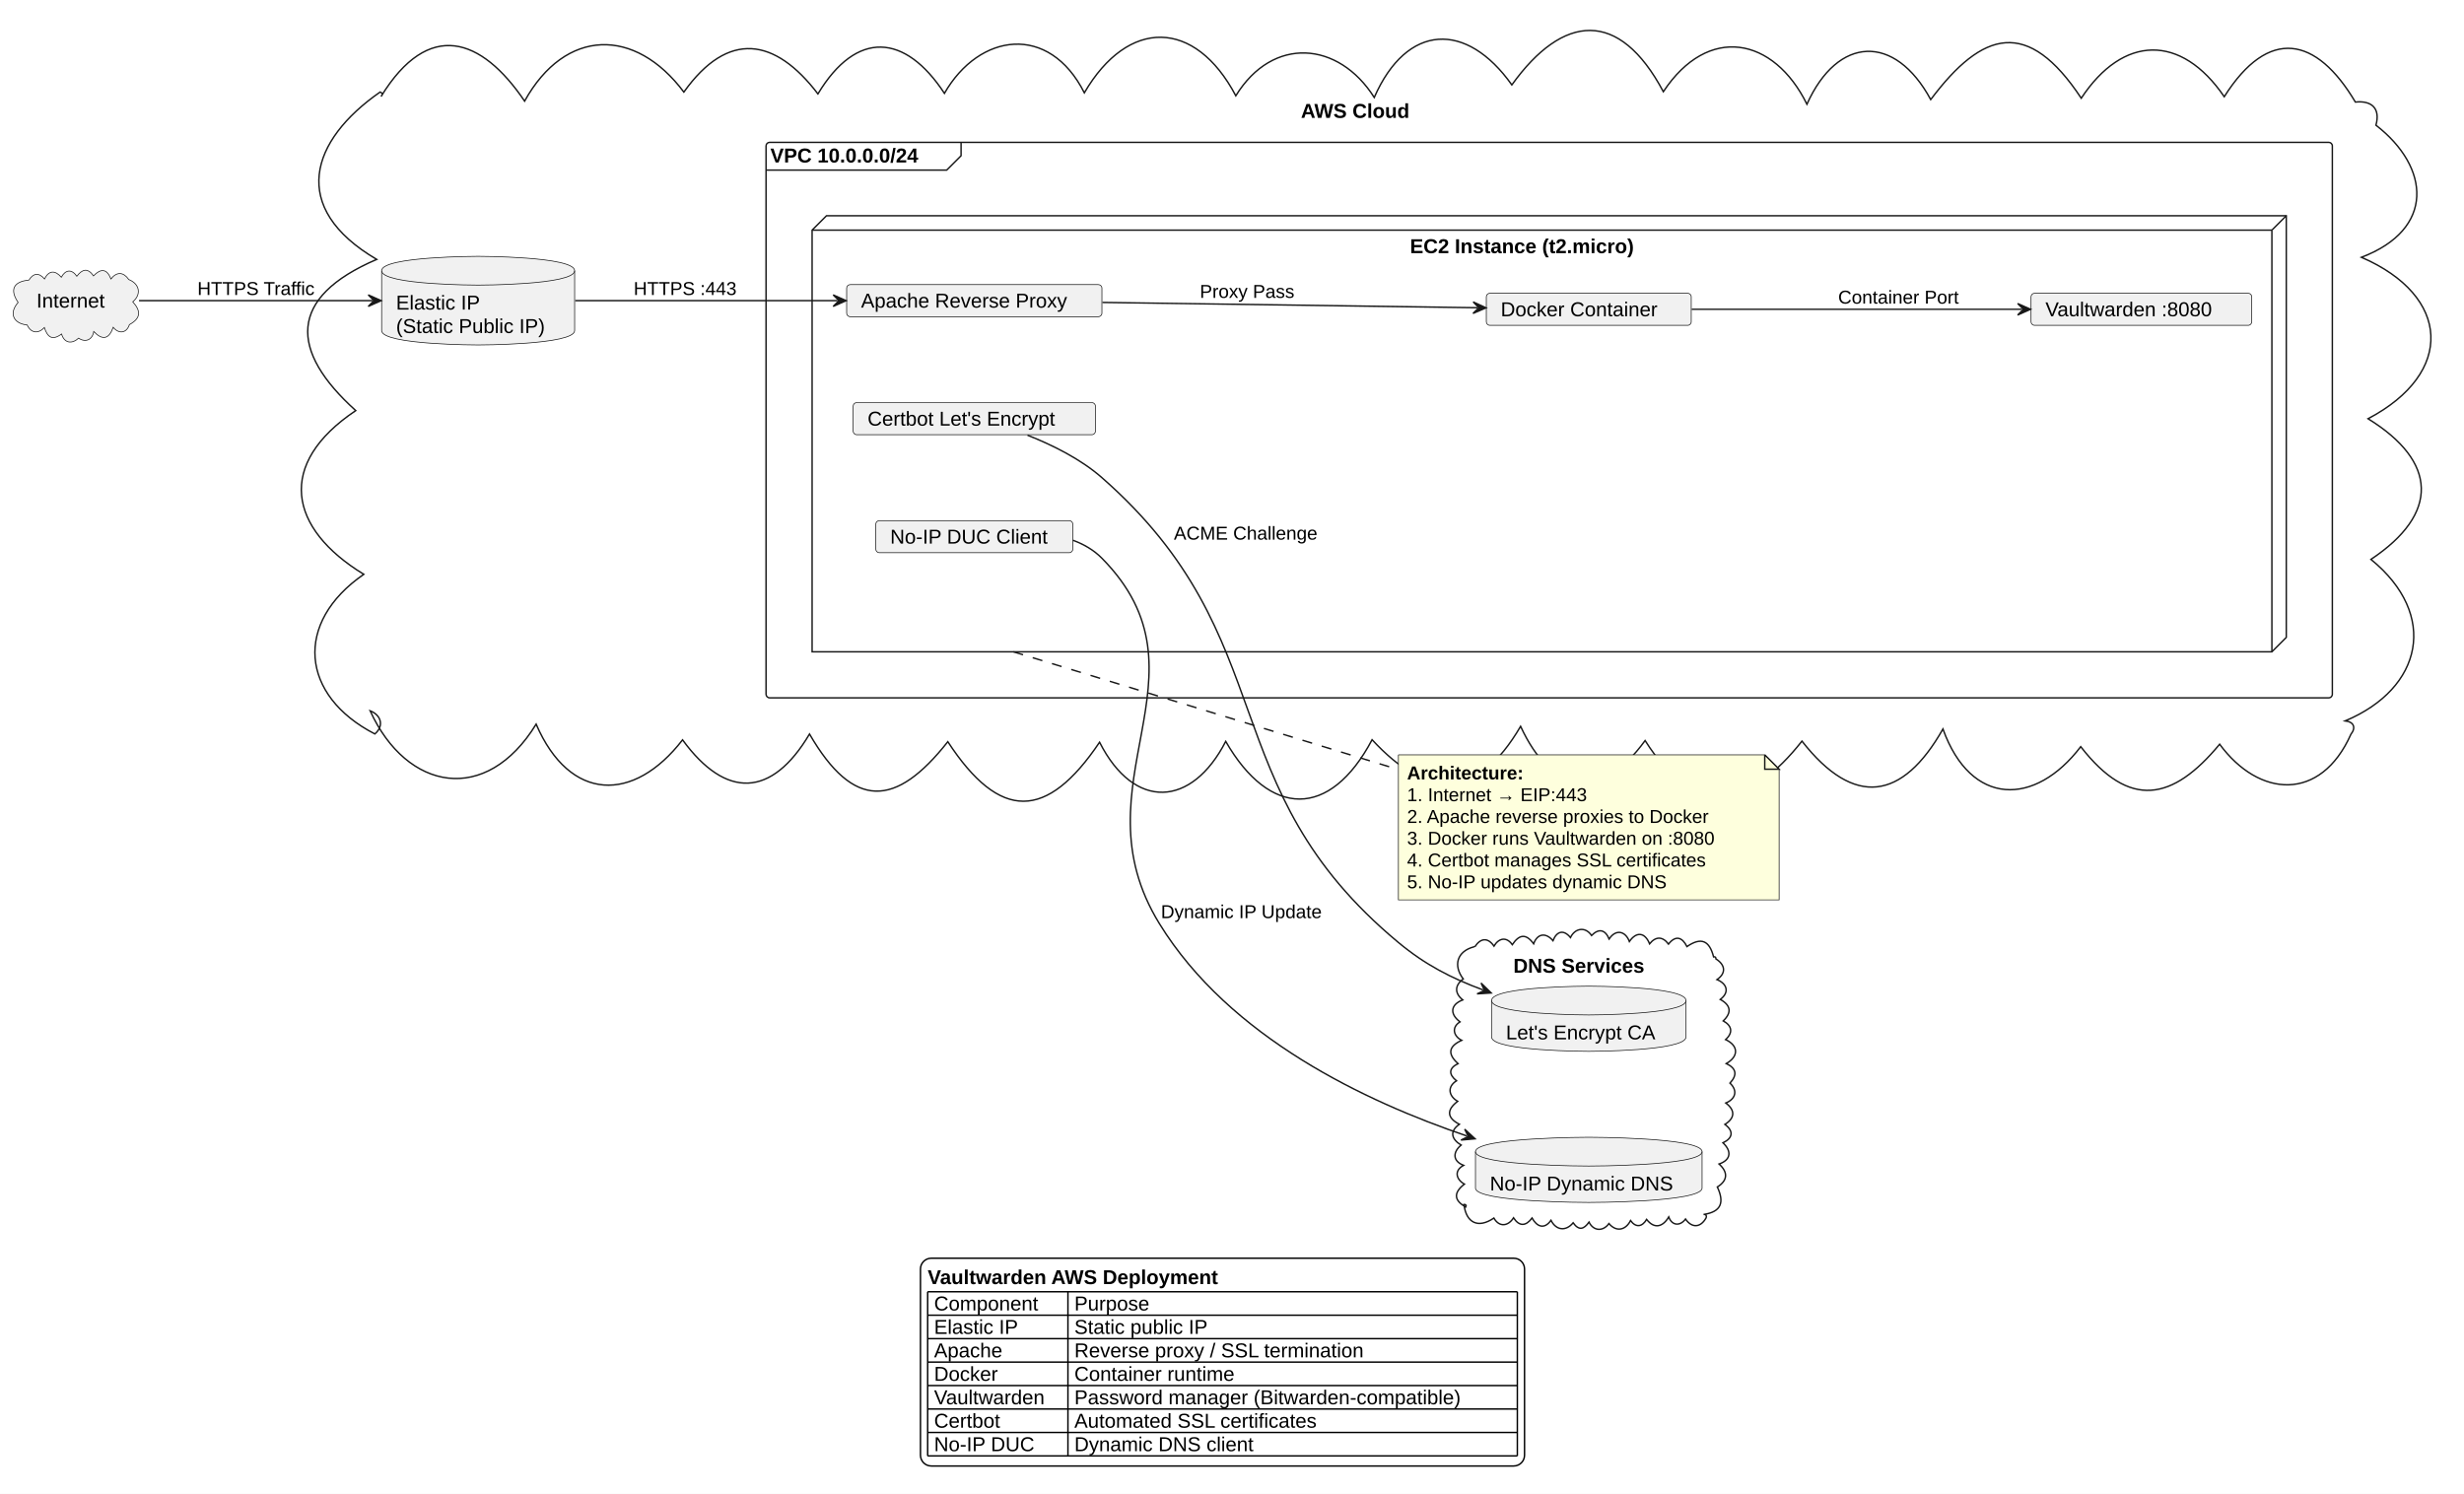
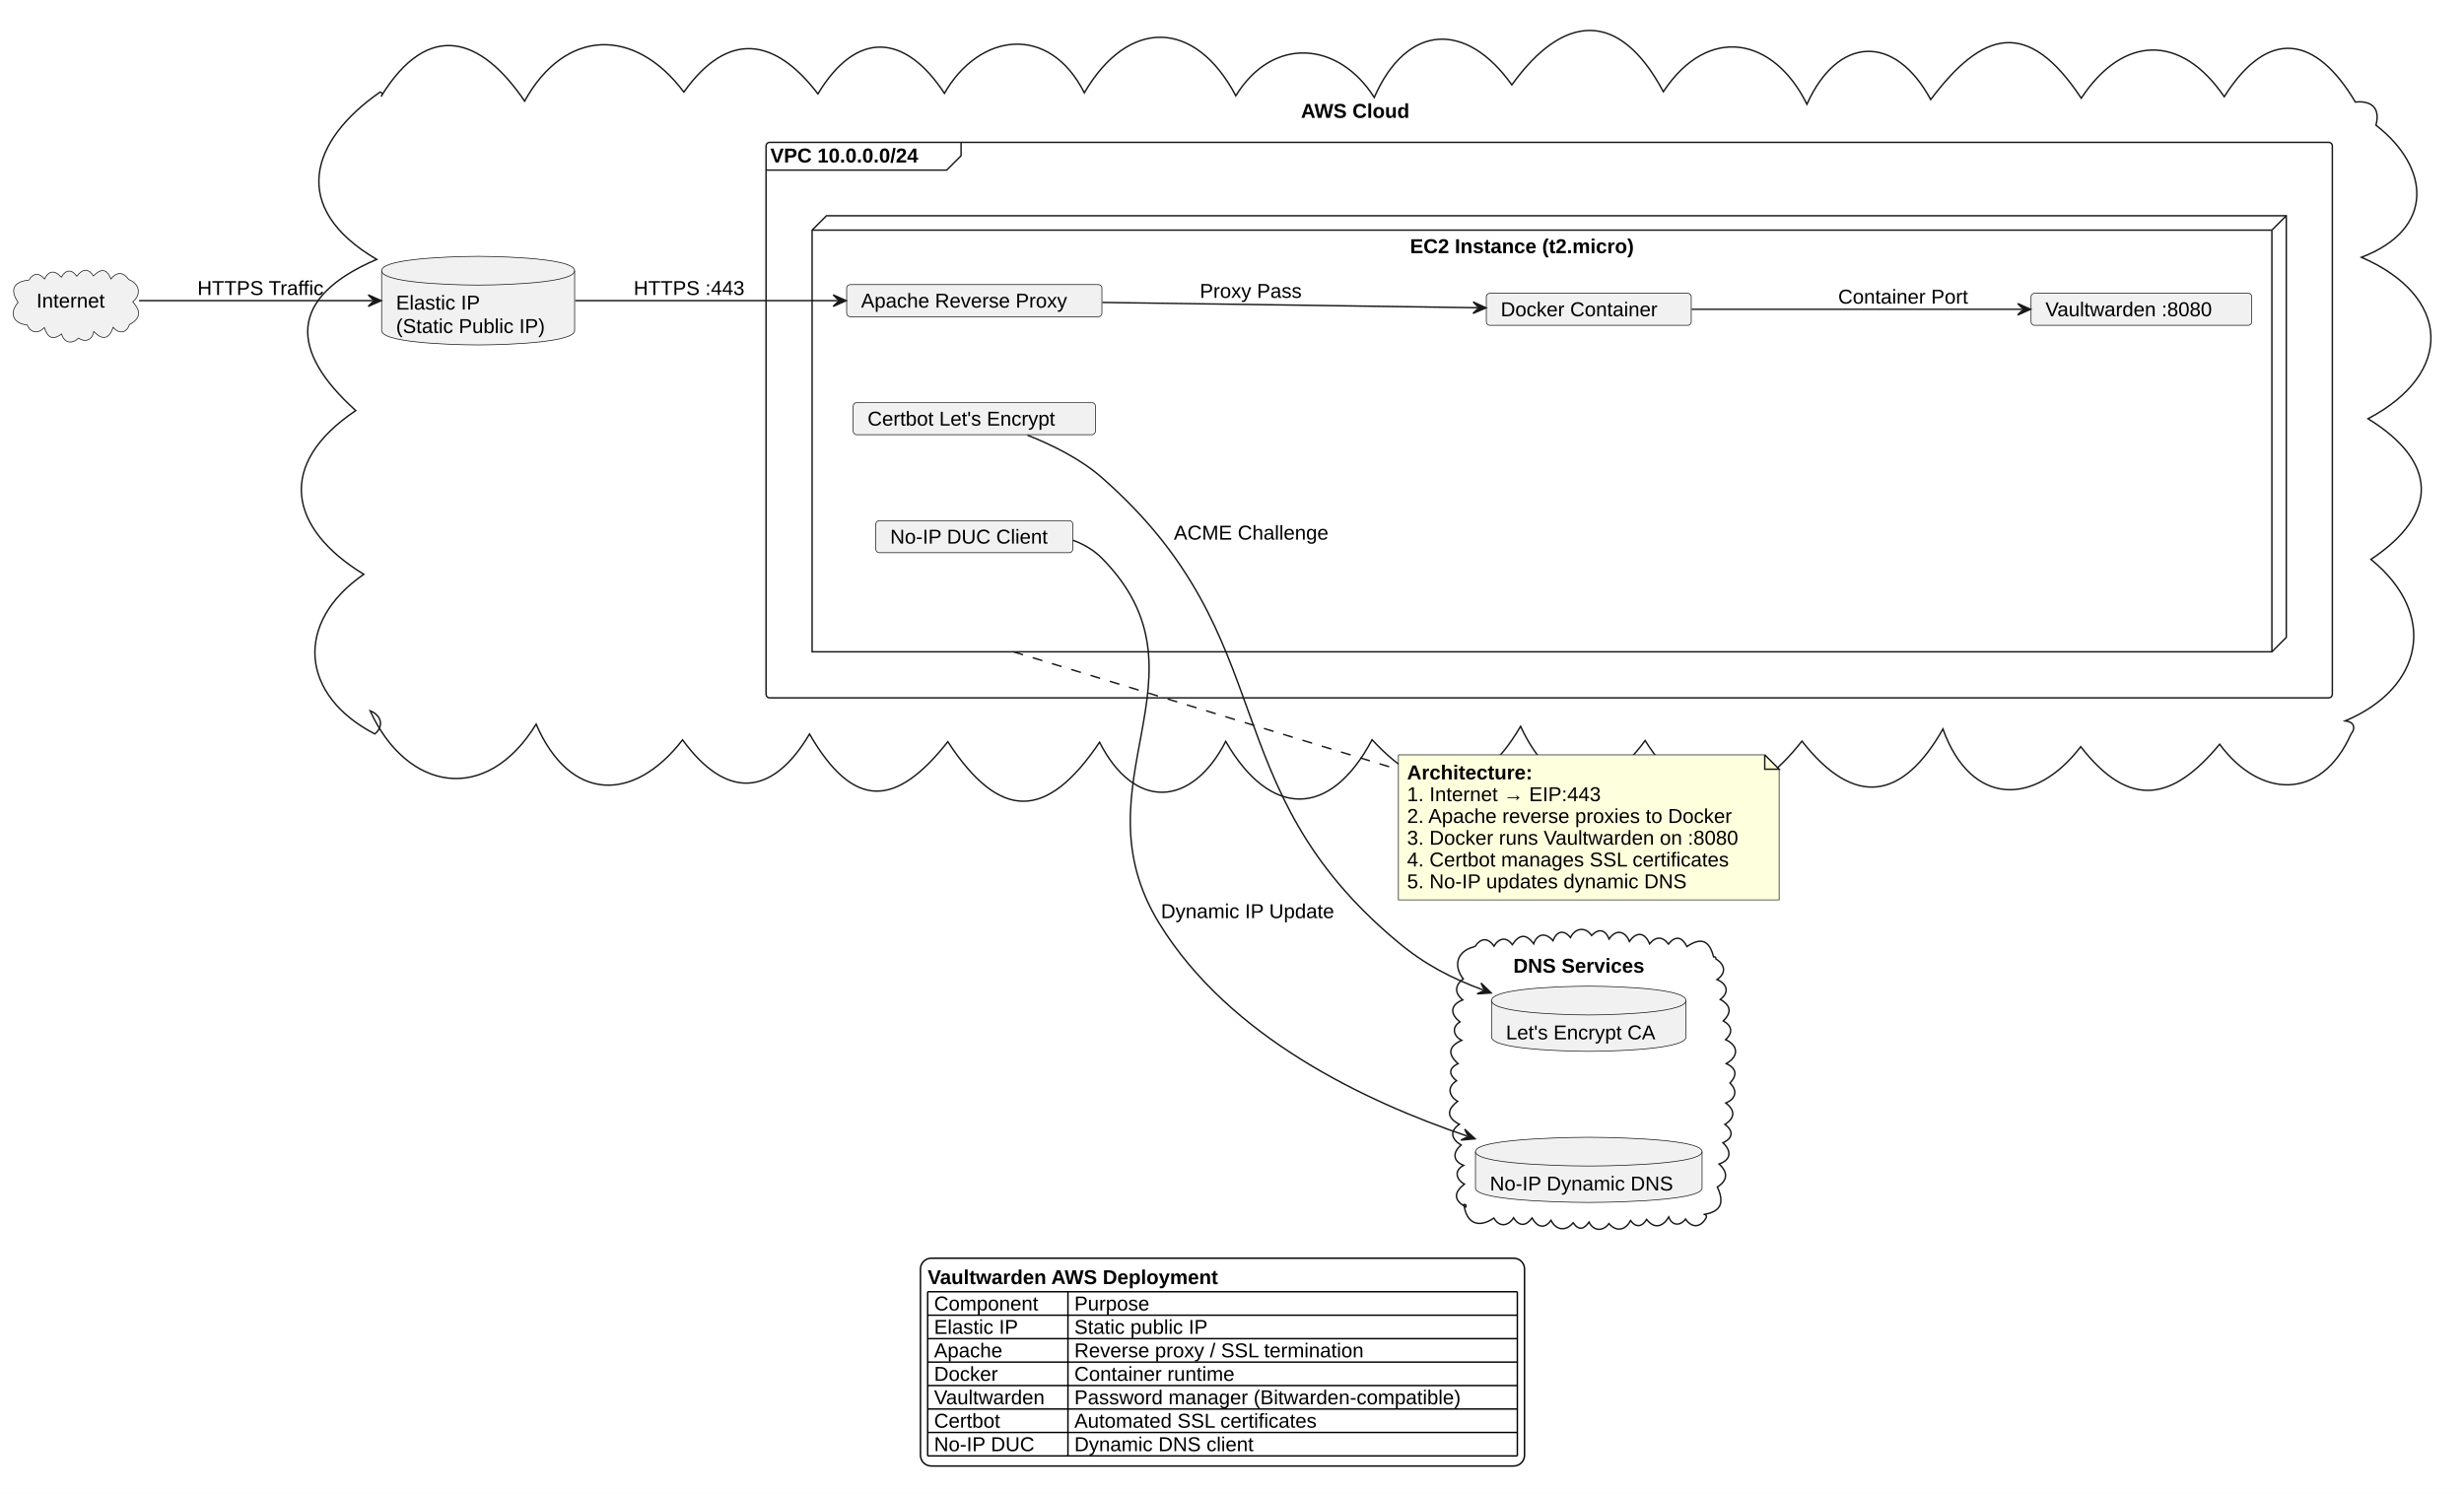
<svg xmlns="http://www.w3.org/2000/svg" contentStyleType="text/css" data-diagram-type="DESCRIPTION" height="1038px" preserveAspectRatio="none" style="width:1712px;height:1038px;background:#FFFFFF;" version="1.1" viewBox="0 0 1712 1038" width="1712px" zoomAndPan="magnify">
  <rect x="0.0" y="0.0" width="1712.0" height="1038.0" fill="white" />
  <defs />
  <g>
    <g class="cluster" data-qualified-name="AWS" data-source-line="11" id="ent0003">
      <path d="M264.767,67.028 C297.901,13.236 334.545,26.052 364.498,70.266 C392.824,19.287 441.363,18.903 475.146,63.98 C505.963,20.837 538.598,26.335 568.299,65.247 C595.201,20.639 628.907,23.294 656.189,64.859 C680.358,22.787 728.886,16.045 753.402,64.487 C783.833,12.425 830.288,12.968 858.649,66.549 C884.364,24.796 930.101,28.66 954.831,67.721 C977.577,15.962 1018.929,14.637 1050.444,58.999 C1086.001,9.508 1124.949,6 1155.699,63.719 C1186.886,16.648 1232.453,25.785 1255.467,72.421 C1276.878,24.827 1316.552,23.182 1341.472,69.198 C1377.603,21.095 1408.995,12.297 1446.07,68.248 C1475.113,24.22 1515.454,23.336 1545.419,67.205 C1576.316,18.421 1609.471,25.368 1636.526,70.916 C1647.859,69.742 1654.015,75.246 1650.818,86.99 C1688.602,116.275 1692.037,159.268 1640.758,178.793 C1702.779,205.626 1705.802,259.123 1645.342,290.961 C1693.6,320.795 1695.053,356.912 1647.336,388.704 C1694.677,427.284 1683.188,478.365 1629.526,500.916 C1635.447,501.635 1637.113,505.587 1633.402,510.288 C1612.367,557.384 1569.599,554.357 1542.222,517.148 C1509.672,556.394 1479.718,562.645 1445.705,518.848 C1413.967,560.487 1369.424,560.694 1349.964,506.573 C1321.888,556.084 1288.333,561.418 1252.01,514.993 C1216.529,559.961 1178.157,570.371 1143.036,514.603 C1111.249,558.322 1078.026,551.116 1056.522,504.73 C1026.305,556.293 991.951,555.698 953.334,514.026 C924.036,569.316 882.17,568.289 851.641,515.18 C828.085,560.988 788.164,563.439 763.987,515.762 C727.328,570.161 694.829,570.832 658.546,515.401 C622.425,561.212 593.095,562.933 562.452,510.068 C536.217,554.288 504.409,555.434 474.249,514.115 C440.298,558.056 395.935,557.46 372.511,503.208 C337.931,559.624 282.688,549.822 257.156,493.916 C264.599,496.77 267.199,504.249 260.455,510.011 C208.755,483.346 204.026,432.712 252.757,399.078 C200.498,367.16 191.673,322.53 247.17,285.319 C201.126,243.765 199.772,206.829 261.74,180.254 C200.494,144.278 215.686,97.613 264.156,63.916 C265.851,64.71 266.159,65.629 264.767,67.028" fill="none" style="stroke:#181818;stroke-width:1;" />
      <text fill="#000000" font-family="Arial" font-size="14" font-weight="bold" lengthAdjust="spacing" textLength="85.914" x="903.884" y="81.911">AWS Cloud</text>
    </g>
    <g class="cluster" data-qualified-name="AWS.VPC" data-source-line="14" id="ent0005">
      <rect fill="none" height="386" rx="2.5" ry="2.5" style="stroke:#181818;stroke-width:1;" width="1088.27" x="532.256" y="98.916" />
      <path d="M667.757,98.916 L667.757,108.213 L657.757,118.213 L532.256,118.213" fill="none" style="stroke:#181818;stroke-width:1;" />
      <text fill="#000000" font-family="Arial" font-size="14" font-weight="bold" lengthAdjust="spacing" textLength="125.501" x="535.256" y="112.911">VPC 10.0.0.0/24</text>
    </g>
    <g class="cluster" data-qualified-name="AWS.VPC.EC2" data-source-line="15" id="ent0006">
      <polygon fill="none" points="564.256,159.916,574.256,149.916,1588.526,149.916,1588.526,442.916,1578.526,452.916,564.256,452.916,564.256,159.916" style="stroke:#181818;stroke-width:1;" />
      <line style="stroke:#181818;stroke-width:1;" x1="1578.526" x2="1588.526" y1="159.916" y2="149.916" />
      <line style="stroke:#181818;stroke-width:1;" x1="564.256" x2="1578.526" y1="159.916" y2="159.916" />
      <line style="stroke:#181818;stroke-width:1;" x1="1578.526" x2="1578.526" y1="159.916" y2="452.916" />
      <text fill="#000000" font-family="Arial" font-size="14" font-weight="bold" lengthAdjust="spacing" textLength="185.493" x="979.645" y="175.911">EC2 Instance (t2.micro)</text>
    </g>
    <g class="cluster" data-qualified-name="DNS" data-source-line="30" id="ent0015">
      <path d="M1024.695,657.944 C1028.602,651.911 1033.635,651.097 1038.014,657.436 C1041.304,651.939 1046.563,650.561 1050.748,656.433 C1055.552,649.309 1060.179,648.458 1065.581,655.822 C1068.238,648.429 1074.233,647.973 1078.995,653.663 C1081.585,647.149 1086.358,645.589 1091.158,651.5 C1094.273,644.958 1101.422,643.598 1105.826,650.044 C1110.891,644.921 1115.298,645.972 1118.037,652.486 C1122.631,645.491 1129.308,646.824 1132.1,654.244 C1137.03,647.127 1142.925,647.822 1146.137,655.837 C1150.425,650.613 1155.146,650.543 1159.283,656.022 C1164.308,649.667 1168.83,651.246 1172.11,657.762 C1182.031,650.94 1187.706,653.602 1190.616,664.916 C1191.768,664.688 1192.275,665.187 1192.217,666.329 C1198.541,670.295 1199.719,676.056 1192.982,680.716 C1199.855,683.559 1201.957,689.417 1195.257,694.5 C1202.515,698.473 1203.442,703.557 1197.328,709.389 C1203.418,712.793 1204.287,717.561 1198.962,722.398 C1208.159,726.723 1207.987,734.204 1199.442,739.041 C1206.549,742.484 1207.209,746.892 1201.997,752.648 C1207.64,757.949 1205.806,763.76 1199.093,766.463 C1205.708,771.427 1205.565,776.935 1198.47,781.325 C1204.711,785.975 1204.022,790.841 1197.135,794.122 C1203.123,799.749 1202.936,805.896 1194.429,808.862 C1200.655,814.468 1200.576,820.244 1193.218,824.819 C1198.158,835.432 1196.14,842.083 1183.616,843.916 C1185.266,843.696 1185.978,844.816 1185.403,846.279 C1181.694,853.054 1175.562,853.63 1171.102,847.086 C1167.431,852.101 1161.712,851.898 1159.451,845.629 C1155.495,852.419 1149.588,854.387 1144.081,847.354 C1141.061,852.519 1136.67,853.316 1132.908,848.157 C1129.556,854.851 1123.012,856.316 1117.898,850.225 C1113.926,855.833 1107.167,855.594 1104.061,849.226 C1100.463,854.261 1097.089,855.332 1093.019,849.715 C1087.984,855.798 1081.182,855.02 1077.636,847.971 C1072.838,854.712 1067.768,852.271 1064.478,846.397 C1060.235,852.069 1055.721,852.477 1051.601,846.264 C1047.947,852.066 1041.756,853.033 1037.956,846.425 C1027.108,853.828 1018.683,849.914 1017.166,836.916 C1018.428,836.865 1019.012,837.523 1018.448,838.749 C1009.812,834 1010.096,828.541 1017.486,822.824 C1011.814,819.68 1009.999,813.475 1016.922,809.785 C1009.015,806.745 1009.481,800.396 1015.208,795.697 C1008.722,791.8 1006.737,786.293 1013.985,781.234 C1005.081,776.663 1005.119,771.09 1012.808,765.294 C1006.687,761.772 1005.209,755.297 1011.985,751.031 C1006.561,746.66 1006.385,742.37 1013.058,739.084 C1005.52,732.351 1006.506,727.031 1015.597,722.909 C1010.015,720.129 1008.225,713.928 1014.423,710.07 C1007.291,704.712 1007.577,698.189 1016.329,694.815 C1010.528,690.153 1010.688,684.641 1016.691,680.273 C1009.496,670.86 1012.361,660.977 1024.166,657.916 C1024.322,657.677 1024.564,657.706 1024.695,657.944" fill="none" style="stroke:#181818;stroke-width:1;" />
      <text fill="#000000" font-family="Arial" font-size="14" font-weight="bold" lengthAdjust="spacing" textLength="104.829" x="1051.477" y="675.911">DNS Services</text>
    </g>
    <g class="entity" data-qualified-name="AWS.EIP" data-source-line="12" id="ent0004">
      <path d="M265.156,188.116 C265.156,178.116 332.209,178.116 332.209,178.116 C332.209,178.116 399.262,178.116 399.262,188.116 L399.262,229.709 C399.262,239.709 332.209,239.709 332.209,239.709 C332.209,239.709 265.156,239.709 265.156,229.709 L265.156,188.116" fill="#F1F1F1" style="stroke:#181818;stroke-width:0.5;" />
      <path d="M265.156,188.116 C265.156,198.116 332.209,198.116 332.209,198.116 C332.209,198.116 399.262,198.116 399.262,188.116" fill="none" style="stroke:#181818;stroke-width:0.5;" />
      <text fill="#000000" font-family="Arial" font-size="14" lengthAdjust="spacing" textLength="62.706" x="275.156" y="215.111">Elastic IP</text>
      <text fill="#000000" font-family="Arial" font-size="14" lengthAdjust="spacing" textLength="114.106" x="275.156" y="231.408">(Static Public IP)</text>
    </g>
    <g class="entity" data-qualified-name="AWS.VPC.EC2.Apache" data-source-line="16" id="ent0007">
      <rect fill="#F1F1F1" height="22.297" rx="2.5" ry="2.5" style="stroke:#181818;stroke-width:0.5;" width="177.363" x="588.256" y="197.766" />
      <text fill="#000000" font-family="Arial" font-size="14" lengthAdjust="spacing" textLength="157.363" x="598.256" y="213.761">Apache Reverse Proxy</text>
    </g>
    <g class="entity" data-qualified-name="AWS.VPC.EC2.Docker" data-source-line="17" id="ent0008">
      <rect fill="#F1F1F1" height="22.297" rx="2.5" ry="2.5" style="stroke:#181818;stroke-width:0.5;" width="142.384" x="1032.696" y="203.766" />
      <text fill="#000000" font-family="Arial" font-size="14" lengthAdjust="spacing" textLength="122.384" x="1042.696" y="219.761">Docker Container</text>
    </g>
    <g class="entity" data-qualified-name="AWS.VPC.EC2.Vault" data-source-line="18" id="ent0009">
      <rect fill="#F1F1F1" height="22.297" rx="2.5" ry="2.5" style="stroke:#181818;stroke-width:0.5;" width="153.362" x="1411.166" y="203.766" />
      <text fill="#000000" font-family="Arial" font-size="14" lengthAdjust="spacing" textLength="133.362" x="1421.166" y="219.761">Vaultwarden :8080</text>
    </g>
    <g class="entity" data-qualified-name="AWS.VPC.EC2.Certbot" data-source-line="19" id="ent0010">
      <rect fill="#F1F1F1" height="22.297" rx="2.5" ry="2.5" style="stroke:#181818;stroke-width:0.5;" width="168.353" x="592.766" y="279.766" />
      <text fill="#000000" font-family="Arial" font-size="14" lengthAdjust="spacing" textLength="148.353" x="602.766" y="295.761">Certbot Let's Encrypt</text>
    </g>
    <g class="entity" data-qualified-name="AWS.VPC.EC2.NoIP" data-source-line="20" id="ent0011">
      <rect fill="#F1F1F1" height="22.297" rx="2.5" ry="2.5" style="stroke:#181818;stroke-width:0.5;" width="136.894" x="608.496" y="361.766" />
      <text fill="#000000" font-family="Arial" font-size="14" lengthAdjust="spacing" textLength="116.894" x="618.496" y="377.761">No-IP DUC Client</text>
    </g>
    <g class="entity" data-qualified-name="DNS.NoIP_DNS" data-source-line="31" id="ent0016">
      <path d="M1025.166,800.266 C1025.166,790.266 1103.888,790.266 1103.888,790.266 C1103.888,790.266 1182.61,790.266 1182.61,800.266 L1182.61,825.563 C1182.61,835.563 1103.888,835.563 1103.888,835.563 C1103.888,835.563 1025.166,835.563 1025.166,825.563 L1025.166,800.266" fill="#F1F1F1" style="stroke:#181818;stroke-width:0.5;" />
      <path d="M1025.166,800.266 C1025.166,810.266 1103.888,810.266 1103.888,810.266 C1103.888,810.266 1182.61,810.266 1182.61,800.266" fill="none" style="stroke:#181818;stroke-width:0.5;" />
      <text fill="#000000" font-family="Arial" font-size="14" lengthAdjust="spacing" textLength="137.443" x="1035.166" y="827.261">No-IP Dynamic DNS</text>
    </g>
    <g class="entity" data-qualified-name="DNS.LE_CA" data-source-line="32" id="ent0017">
      <path d="M1036.326,695.266 C1036.326,685.266 1103.892,685.266 1103.892,685.266 C1103.892,685.266 1171.457,685.266 1171.457,695.266 L1171.457,720.563 C1171.457,730.563 1103.892,730.563 1103.892,730.563 C1103.892,730.563 1036.326,730.563 1036.326,720.563 L1036.326,695.266" fill="#F1F1F1" style="stroke:#181818;stroke-width:0.5;" />
      <path d="M1036.326,695.266 C1036.326,705.266 1103.892,705.266 1103.892,705.266 C1103.892,705.266 1171.457,705.266 1171.457,695.266" fill="none" style="stroke:#181818;stroke-width:0.5;" />
      <text fill="#000000" font-family="Arial" font-size="14" lengthAdjust="spacing" textLength="115.131" x="1046.326" y="722.261">Let's Encrypt CA</text>
    </g>
    <g class="entity" data-qualified-name="Internet" data-source-line="9" id="ent0002">
      <path d="M20.088,194.646 C23.184,189.612 27.112,189.347 30.92,193.837 C34.028,187.665 38.372,187.766 42.614,192.637 C45.53,187.314 49.797,186.836 53.377,191.952 C57.126,187.027 60.983,185.927 64.97,191.693 C70.013,186.429 74.245,186.578 77.087,193.824 C81.144,188.657 85.802,188.931 89.489,194.263 C96.827,197.102 98.564,204.458 92.249,209.734 C98.054,216.135 97.899,221.219 89.903,225.577 C87.949,231.738 82.415,232.146 78.666,227.432 C75.727,235.705 71.259,236.747 65.135,230.373 C64.203,236.089 59.51,238.272 54.622,235 C50.024,239.198 44.74,238.658 42.778,232.098 C36.258,236.934 33.033,234.299 30.826,227.621 C26.618,232.077 21.551,231.608 18.879,225.828 C9.221,224.855 6,217.632 12.596,210.147 C6.479,201.164 9.572,195.589 20.088,194.646" fill="#F1F1F1" style="stroke:#181818;stroke-width:0.5;" />
      <text fill="#000000" font-family="Arial" font-size="14" lengthAdjust="spacing" textLength="55.836" x="25.316" y="213.761">Internet</text>
    </g>
    <g class="entity" data-qualified-name="GMN21" data-source-line="40" id="ent0022">
      <path d="M971.616,524.516 L971.616,625.313 L1236.157,625.313 L1236.157,534.516 L1226.157,524.516 L971.616,524.516" fill="#FEFFDD" style="stroke:#181818;stroke-width:0.5;" />
      <path d="M1226.157,524.516 L1226.157,534.516 L1236.157,534.516 L1226.157,524.516" fill="#FEFFDD" style="stroke:#181818;stroke-width:1;" />
-       <text fill="#000000" font-family="Arial" font-size="13" font-weight="bold" lengthAdjust="spacing" textLength="96.522" x="977.616" y="541.583">Architecture:</text>
-       <text fill="#000000" font-family="Arial" font-size="13" lengthAdjust="spacing" textLength="136.621" x="977.616" y="556.715">1. Internet → EIP:443</text>
-       <text fill="#000000" font-family="Arial" font-size="13" lengthAdjust="spacing" textLength="237.371" x="977.616" y="571.848">2. Apache reverse proxies to Docker</text>
-       <text fill="#000000" font-family="Arial" font-size="13" lengthAdjust="spacing" textLength="243.541" x="977.616" y="586.981">3. Docker runs Vaultwarden on :8080</text>
-       <text fill="#000000" font-family="Arial" font-size="13" lengthAdjust="spacing" textLength="233.727" x="977.616" y="602.114">4. Certbot manages SSL certificates</text>
-       <text fill="#000000" font-family="Arial" font-size="13" lengthAdjust="spacing" textLength="199.113" x="977.616" y="617.247">5. No-IP updates dynamic DNS</text>
+       <text fill="#000000" font-family="Arial" font-size="14" font-weight="bold" lengthAdjust="spacing" textLength="96.522" x="977.616" y="541.583">Architecture:</text>
+       <text fill="#000000" font-family="Arial" font-size="14" lengthAdjust="spacing" textLength="136.621" x="977.616" y="556.715">1. Internet → EIP:443</text>
+       <text fill="#000000" font-family="Arial" font-size="14" lengthAdjust="spacing" textLength="237.371" x="977.616" y="571.848">2. Apache reverse proxies to Docker</text>
+       <text fill="#000000" font-family="Arial" font-size="14" lengthAdjust="spacing" textLength="243.541" x="977.616" y="586.981">3. Docker runs Vaultwarden on :8080</text>
+       <text fill="#000000" font-family="Arial" font-size="14" lengthAdjust="spacing" textLength="233.727" x="977.616" y="602.114">4. Certbot manages SSL certificates</text>
+       <text fill="#000000" font-family="Arial" font-size="14" lengthAdjust="spacing" textLength="199.113" x="977.616" y="617.247">5. No-IP updates dynamic DNS</text>
    </g>
    <g class="link" data-entity-1="ent0007" data-entity-2="ent0008" data-link-type="dependency" data-source-line="22" id="lnk12">
      <path d="M765.986,210.156 C844.996,211.276 953.447,212.8 1026.517,213.84" fill="none" id="Apache-to-Docker" style="stroke:#181818;stroke-width:1;" />
      <polygon fill="#181818" points="1032.516,213.926,1023.574,209.798,1027.517,213.855,1023.46,217.797,1032.516,213.926" style="stroke:#181818;stroke-width:1;" />
-       <text fill="#000000" font-family="Arial" font-size="13" lengthAdjust="spacing" textLength="70.008" x="833.616" y="206.983">Proxy Pass</text>
+       <text fill="#000000" font-family="Arial" font-size="14" lengthAdjust="spacing" textLength="70.008" x="833.616" y="206.983">Proxy Pass</text>
    </g>
    <g class="link" data-entity-1="ent0008" data-entity-2="ent0009" data-link-type="dependency" data-source-line="23" id="lnk13">
      <path d="M1175.396,214.916 C1242.216,214.916 1336.296,214.916 1404.866,214.916" fill="none" id="Docker-to-Vault" style="stroke:#181818;stroke-width:1;" />
      <polygon fill="#181818" points="1410.866,214.916,1401.866,210.916,1405.866,214.916,1401.866,218.916,1410.866,214.916" style="stroke:#181818;stroke-width:1;" />
-       <text fill="#000000" font-family="Arial" font-size="13" lengthAdjust="spacing" textLength="93.894" x="1277.166" y="210.983">Container Port</text>
+       <text fill="#000000" font-family="Arial" font-size="14" lengthAdjust="spacing" textLength="93.894" x="1277.166" y="210.983">Container Port</text>
    </g>
    <g class="link" data-entity-1="ent0004" data-entity-2="ent0007" data-link-type="dependency" data-source-line="27" id="lnk14">
      <path d="M399.696,208.916 C453.326,208.916 523.226,208.916 581.896,208.916" fill="none" id="EIP-to-Apache" style="stroke:#181818;stroke-width:1;" />
      <polygon fill="#181818" points="587.896,208.916,578.896,204.916,582.896,208.916,578.896,212.916,587.896,208.916" style="stroke:#181818;stroke-width:1;" />
-       <text fill="#000000" font-family="Arial" font-size="13" lengthAdjust="spacing" textLength="75.074" x="440.256" y="204.983">HTTPS :443</text>
+       <text fill="#000000" font-family="Arial" font-size="14" lengthAdjust="spacing" textLength="75.074" x="440.256" y="204.983">HTTPS :443</text>
    </g>
    <g class="link" data-entity-1="ent0002" data-entity-2="ent0004" data-link-type="dependency" data-source-line="35" id="lnk18">
      <path d="M96.606,208.916 C141.386,208.916 206.616,208.916 258.856,208.916" fill="none" id="Internet-to-EIP" style="stroke:#181818;stroke-width:1;" />
      <polygon fill="#181818" points="264.856,208.916,255.856,204.916,259.856,208.916,255.856,212.916,264.856,208.916" style="stroke:#181818;stroke-width:1;" />
-       <text fill="#000000" font-family="Arial" font-size="13" lengthAdjust="spacing" textLength="87.045" x="137.156" y="204.983">HTTPS Traffic</text>
+       <text fill="#000000" font-family="Arial" font-size="14" lengthAdjust="spacing" textLength="87.045" x="137.156" y="204.983">HTTPS Traffic</text>
    </g>
    <g class="link" data-entity-1="ent0010" data-entity-2="ent0017" data-link-type="dependency" data-source-line="36" id="lnk19">
      <path d="M713.916,302.416 C730.926,309.106 750.716,318.836 765.616,331.916 C893.606,444.216 840.676,546.086 971.616,654.916 C990.236,670.386 1008.338,679.726 1030.478,687.906" fill="none" id="Certbot-to-LE_CA" style="stroke:#181818;stroke-width:1;" />
      <polygon fill="#181818" points="1036.106,689.986,1029.05,683.115,1031.416,688.253,1026.278,690.619,1036.106,689.986" style="stroke:#181818;stroke-width:1;" />
-       <text fill="#000000" font-family="Arial" font-size="13" lengthAdjust="spacing" textLength="106.526" x="815.616" y="374.983">ACME Challenge</text>
+       <text fill="#000000" font-family="Arial" font-size="14" lengthAdjust="spacing" textLength="106.526" x="815.616" y="374.983">ACME Challenge</text>
    </g>
    <g class="link" data-entity-1="ent0011" data-entity-2="ent0016" data-link-type="dependency" data-source-line="37" id="lnk20">
      <path d="M745.496,375.426 C753.016,378.186 759.976,382.196 765.616,387.916 C845.896,469.256 745.646,544.636 805.616,641.916 C854.446,721.106 948.736,765.392 1019.226,789.392" fill="none" id="NoIP-to-NoIP_DNS" style="stroke:#181818;stroke-width:1;" />
      <polygon fill="#181818" points="1024.906,791.326,1017.676,784.638,1020.173,789.714,1015.097,792.212,1024.906,791.326" style="stroke:#181818;stroke-width:1;" />
-       <text fill="#000000" font-family="Arial" font-size="13" lengthAdjust="spacing" textLength="124.351" x="806.616" y="637.983">Dynamic IP Update</text>
+       <text fill="#000000" font-family="Arial" font-size="14" lengthAdjust="spacing" textLength="124.351" x="806.616" y="637.983">Dynamic IP Update</text>
    </g>
    <g class="link" data-entity-1="ent0006" data-entity-2="ent0022" data-link-type="association" data-source-line="40" id="lnk23">
      <path d="M704.139,452.93 C704.404,453.011 704.671,453.093 704.939,453.175 C706.013,453.504 707.115,453.841 708.244,454.186 C726.305,459.712 751.286,467.354 779.991,476.136 C837.401,493.698 909.706,515.816 971.336,534.666" fill="none" id="EC2-GMN21" style="stroke:#181818;stroke-width:1;stroke-dasharray:7,7;" />
    </g>
    <g class="legend" data-source-line="48">
      <rect fill="none" height="144.375" rx="7.5" ry="7.5" style="stroke:#000000;stroke-width:1;" width="419.712" x="639.545" y="874.316" />
      <text fill="#000000" font-family="Arial" font-size="14" font-weight="bold" lengthAdjust="spacing" textLength="242.04" x="644.545" y="892.311">Vaultwarden AWS Deployment</text>
      <text fill="#000000" font-family="Arial" font-size="14" lengthAdjust="spacing" textLength="81.279" x="648.995" y="910.608">Component</text>
      <text fill="#000000" font-family="Arial" font-size="14" lengthAdjust="spacing" textLength="56.431" x="746.462" y="910.608">Purpose</text>
      <text fill="#000000" font-family="Arial" font-size="14" lengthAdjust="spacing" textLength="62.706" x="648.995" y="926.905">Elastic IP</text>
      <text fill="#000000" font-family="Arial" font-size="14" lengthAdjust="spacing" textLength="103.626" x="746.462" y="926.905">Static public IP</text>
      <text fill="#000000" font-family="Arial" font-size="14" lengthAdjust="spacing" textLength="52.227" x="648.995" y="943.202">Apache</text>
      <text fill="#000000" font-family="Arial" font-size="14" lengthAdjust="spacing" textLength="226.427" x="746.462" y="943.202">Reverse proxy / SSL termination</text>
      <text fill="#000000" font-family="Arial" font-size="14" lengthAdjust="spacing" textLength="49.52" x="648.995" y="959.498">Docker</text>
      <text fill="#000000" font-family="Arial" font-size="14" lengthAdjust="spacing" textLength="127.996" x="746.462" y="959.498">Container runtime</text>
      <text fill="#000000" font-family="Arial" font-size="14" lengthAdjust="spacing" textLength="88.566" x="648.995" y="975.795">Vaultwarden</text>
      <text fill="#000000" font-family="Arial" font-size="14" lengthAdjust="spacing" textLength="303.345" x="746.462" y="975.795">Password manager (Bitwarden-compatible)</text>
      <text fill="#000000" font-family="Arial" font-size="14" lengthAdjust="spacing" textLength="52.575" x="648.995" y="992.092">Certbot</text>
      <text fill="#000000" font-family="Arial" font-size="14" lengthAdjust="spacing" textLength="190.121" x="746.462" y="992.092">Automated SSL certificates</text>
      <text fill="#000000" font-family="Arial" font-size="14" lengthAdjust="spacing" textLength="71.914" x="648.995" y="1008.389">No-IP DUC</text>
      <text fill="#000000" font-family="Arial" font-size="14" lengthAdjust="spacing" textLength="139.234" x="746.462" y="1008.389">Dynamic DNS client</text>
      <line style="stroke:#000000;stroke-width:1;" x1="644.545" x2="1054.257" y1="897.613" y2="897.613" />
      <line style="stroke:#000000;stroke-width:1;" x1="644.545" x2="1054.257" y1="913.91" y2="913.91" />
      <line style="stroke:#000000;stroke-width:1;" x1="644.545" x2="1054.257" y1="930.206" y2="930.206" />
      <line style="stroke:#000000;stroke-width:1;" x1="644.545" x2="1054.257" y1="946.503" y2="946.503" />
      <line style="stroke:#000000;stroke-width:1;" x1="644.545" x2="1054.257" y1="962.8" y2="962.8" />
      <line style="stroke:#000000;stroke-width:1;" x1="644.545" x2="1054.257" y1="979.097" y2="979.097" />
      <line style="stroke:#000000;stroke-width:1;" x1="644.545" x2="1054.257" y1="995.394" y2="995.394" />
      <line style="stroke:#000000;stroke-width:1;" x1="644.545" x2="1054.257" y1="1011.691" y2="1011.691" />
      <line style="stroke:#000000;stroke-width:1;" x1="644.545" x2="644.545" y1="897.613" y2="1011.691" />
      <line style="stroke:#000000;stroke-width:1;" x1="742.012" x2="742.012" y1="897.613" y2="1011.691" />
      <line style="stroke:#000000;stroke-width:1;" x1="1054.257" x2="1054.257" y1="897.613" y2="1011.691" />
    </g>
  </g>
</svg>
